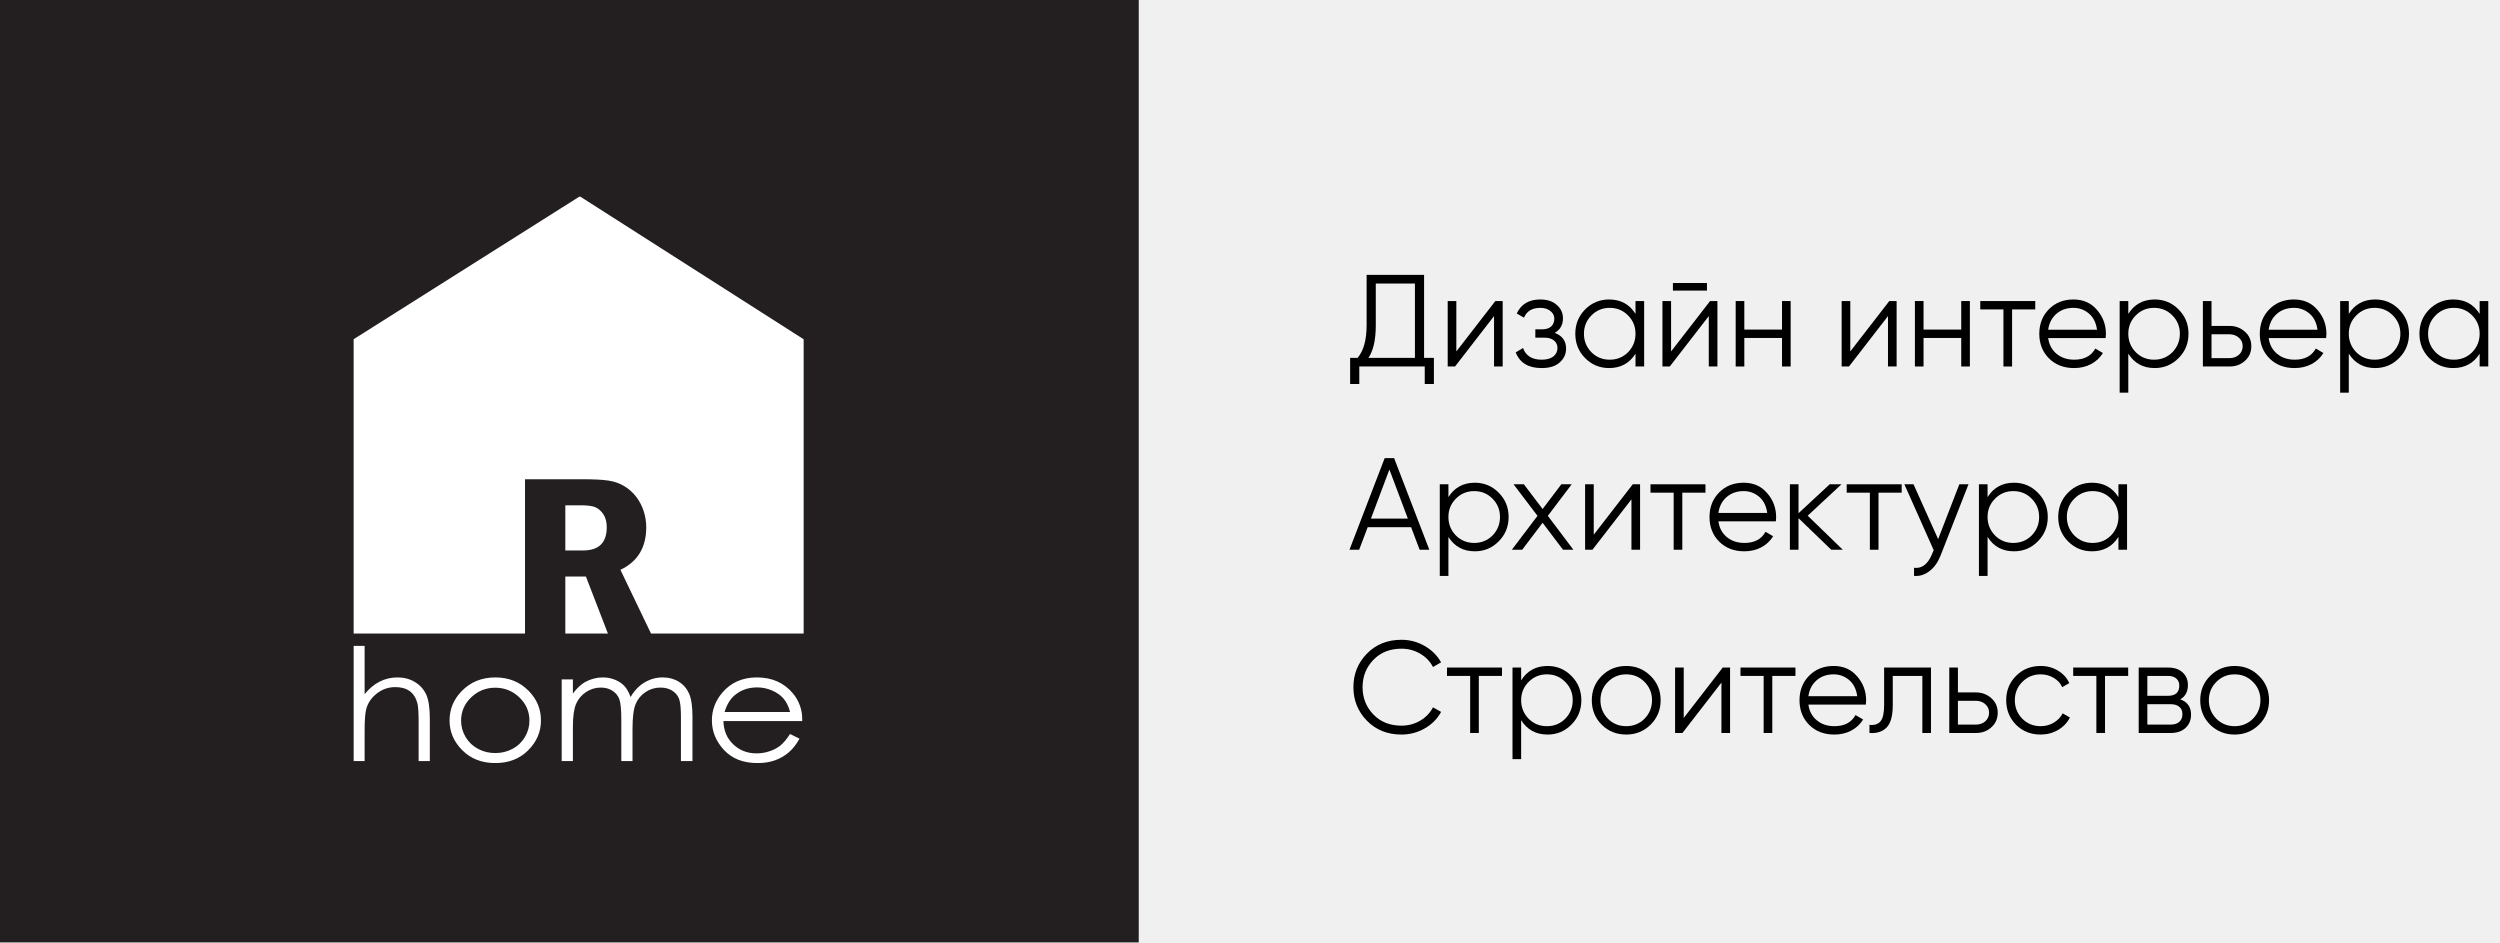
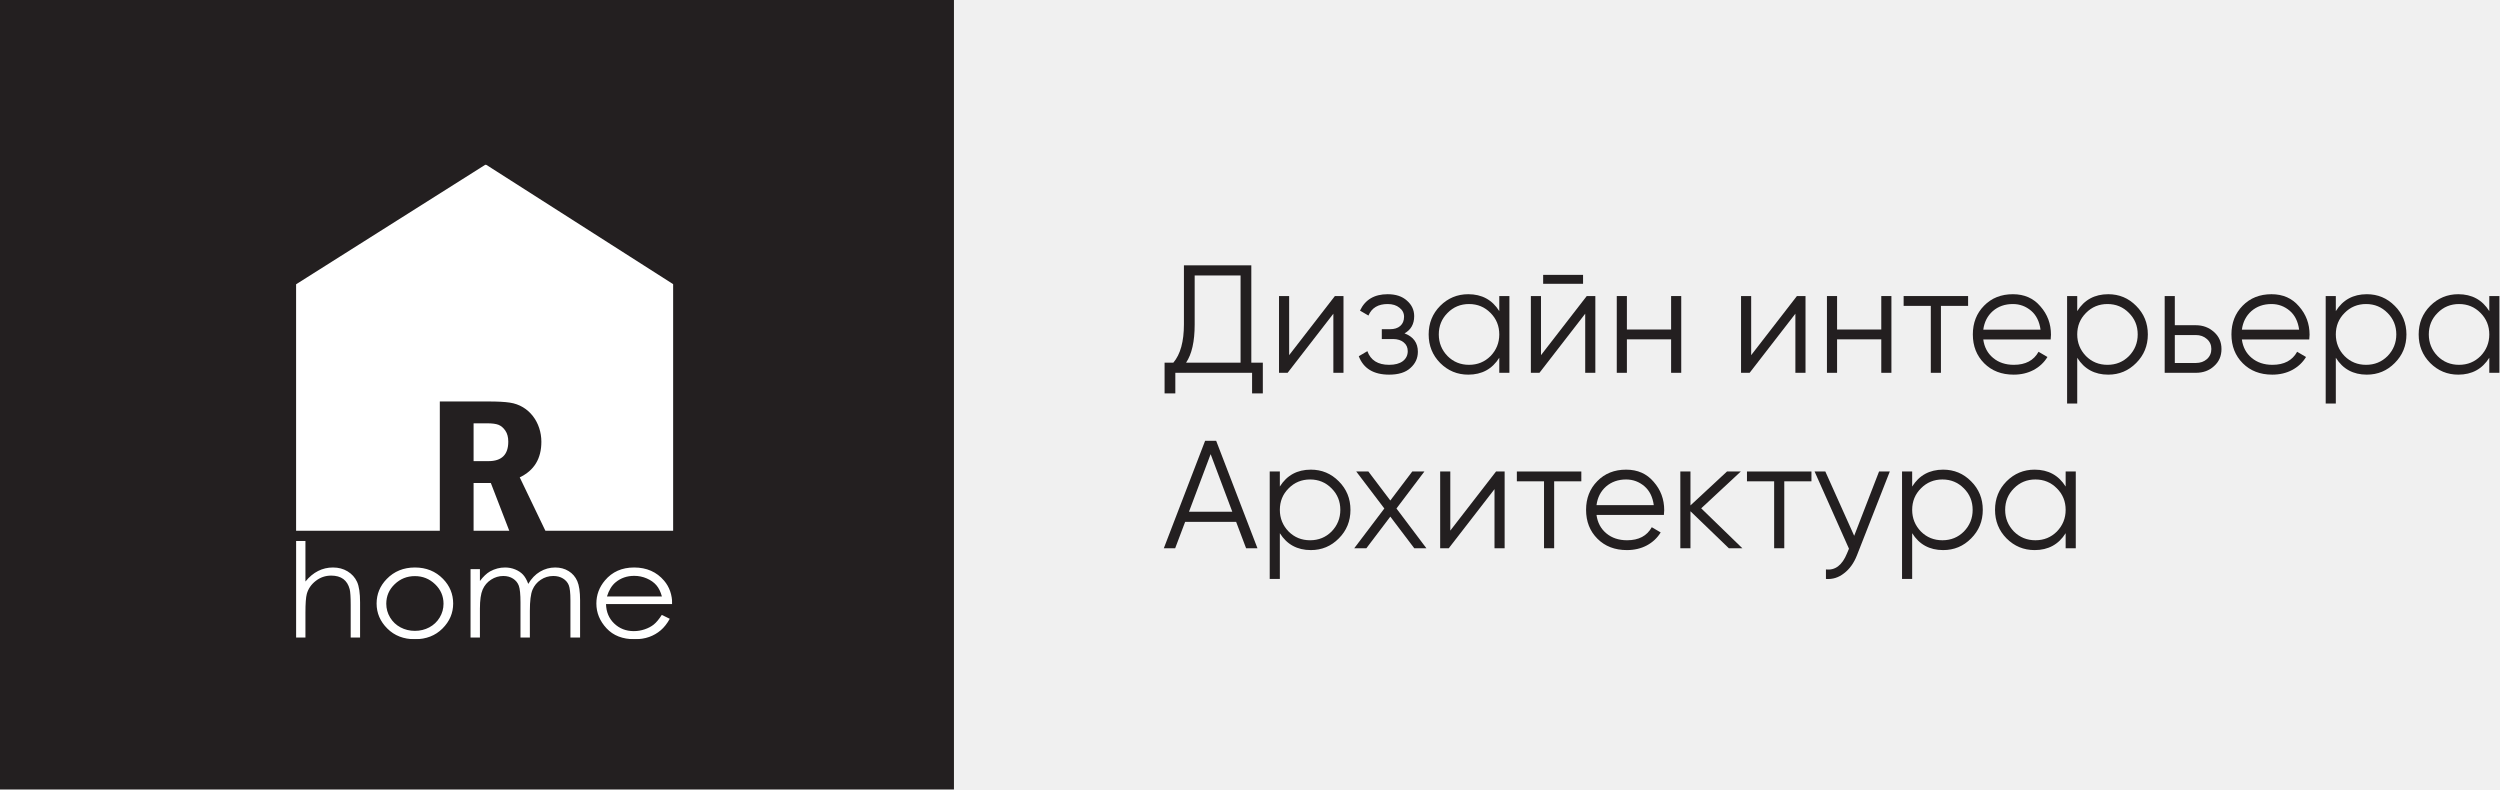
- <svg xmlns="http://www.w3.org/2000/svg" width="191" height="72" viewBox="0 0 191 72" fill="none">
+ <svg xmlns="http://www.w3.org/2000/svg" width="228" height="72" viewBox="0 0 228 72" fill="none">
  <rect width="87" height="72" fill="#231F20" />
-   <mask id="mask0_155_2" style="mask-type:luminance" maskUnits="userSpaceOnUse" x="27" y="49" width="35" height="10">
+   <mask id="mask0_1615_2" style="mask-type:luminance" maskUnits="userSpaceOnUse" x="27" y="49" width="35" height="10">
    <path fill-rule="evenodd" clip-rule="evenodd" d="M27.001 49.329H61.31V58.298H27.001V49.329Z" fill="white" />
  </mask>
-   <g mask="url(#mask0_155_2)">
-     <path fill-rule="evenodd" clip-rule="evenodd" d="M27.001 49.329H27.857V53.034C28.205 52.606 28.59 52.285 29.008 52.074C29.427 51.861 29.88 51.755 30.369 51.755C30.87 51.755 31.315 51.872 31.703 52.109C32.091 52.346 32.378 52.665 32.562 53.063C32.747 53.462 32.839 54.087 32.839 54.938V58.145H31.983V55.173C31.983 54.457 31.953 53.977 31.891 53.736C31.785 53.325 31.589 53.016 31.309 52.806C31.027 52.599 30.658 52.495 30.201 52.495C29.679 52.495 29.211 52.655 28.798 52.977C28.385 53.296 28.112 53.693 27.98 54.167C27.899 54.472 27.857 55.036 27.857 55.86V58.145H27.001V49.329ZM37.842 51.755C38.872 51.755 39.728 52.101 40.405 52.796C41.021 53.429 41.329 54.178 41.329 55.044C41.329 55.913 41.004 56.673 40.352 57.323C39.702 57.973 38.863 58.298 37.842 58.298C36.815 58.298 35.974 57.973 35.324 57.323C34.671 56.673 34.346 55.913 34.346 55.044C34.346 54.182 34.655 53.435 35.271 52.802C35.949 52.103 36.806 51.755 37.842 51.755ZM37.838 52.541C37.123 52.541 36.511 52.786 35.997 53.278C35.484 53.769 35.228 54.364 35.228 55.061C35.228 55.51 35.345 55.929 35.578 56.318C35.813 56.706 36.129 57.005 36.528 57.217C36.924 57.428 37.362 57.534 37.838 57.534C38.315 57.534 38.752 57.428 39.149 57.217C39.548 57.005 39.864 56.706 40.099 56.318C40.332 55.929 40.449 55.51 40.449 55.061C40.449 54.364 40.191 53.769 39.676 53.278C39.161 52.786 38.549 52.541 37.838 52.541ZM42.913 51.907H43.769V52.986C44.068 52.588 44.375 52.297 44.691 52.113C45.125 51.874 45.583 51.755 46.061 51.755C46.386 51.755 46.692 51.813 46.984 51.932C47.275 52.05 47.512 52.209 47.697 52.405C47.881 52.602 48.041 52.884 48.177 53.252C48.462 52.763 48.82 52.391 49.248 52.136C49.679 51.882 50.14 51.755 50.635 51.755C51.096 51.755 51.505 51.864 51.857 52.082C52.212 52.299 52.474 52.602 52.646 52.992C52.818 53.382 52.904 53.965 52.904 54.744V58.145H52.023V54.742C52.023 54.073 51.972 53.614 51.87 53.364C51.767 53.113 51.593 52.912 51.346 52.759C51.098 52.606 50.804 52.53 50.461 52.53C50.045 52.53 49.664 52.645 49.319 52.874C48.974 53.103 48.722 53.409 48.562 53.791C48.403 54.173 48.324 54.811 48.324 55.703V58.145H47.468V54.953C47.468 54.202 47.417 53.691 47.317 53.42C47.217 53.15 47.043 52.935 46.792 52.773C46.541 52.61 46.245 52.53 45.901 52.53C45.503 52.53 45.132 52.641 44.786 52.864C44.44 53.088 44.184 53.389 44.018 53.767C43.853 54.145 43.769 54.724 43.769 55.504V58.145H42.913V51.907ZM60.357 56.078L61.083 56.434C60.844 56.867 60.569 57.217 60.257 57.483C59.944 57.748 59.594 57.952 59.204 58.09C58.812 58.229 58.371 58.298 57.879 58.298C56.784 58.298 55.93 57.965 55.313 57.299C54.698 56.633 54.389 55.882 54.389 55.044C54.389 54.255 54.651 53.55 55.173 52.933C55.834 52.148 56.721 51.755 57.83 51.755C58.973 51.755 59.887 52.158 60.569 52.962C61.053 53.53 61.301 54.239 61.309 55.091H55.27C55.286 55.813 55.536 56.405 56.016 56.864C56.498 57.326 57.094 57.558 57.801 57.558C58.143 57.558 58.476 57.503 58.799 57.393C59.122 57.284 59.397 57.139 59.623 56.957C59.85 56.775 60.095 56.483 60.357 56.078ZM60.365 54.398C60.249 53.969 60.082 53.628 59.862 53.372C59.639 53.115 59.348 52.91 58.985 52.753C58.623 52.596 58.241 52.518 57.842 52.518C57.182 52.518 56.615 52.714 56.141 53.108C55.793 53.396 55.533 53.824 55.355 54.398H60.365Z" fill="white" />
+   <g mask="url(#mask0_1615_2)">
+     <path fill-rule="evenodd" clip-rule="evenodd" d="M27.001 49.329H27.856V53.034C28.204 52.606 28.59 52.285 29.008 52.074C29.427 51.861 29.88 51.755 30.369 51.755C30.87 51.755 31.314 51.872 31.702 52.109C32.091 52.346 32.378 52.665 32.562 53.063C32.747 53.462 32.839 54.087 32.839 54.938V58.145H31.983V55.173C31.983 54.457 31.952 53.977 31.891 53.736C31.784 53.325 31.589 53.016 31.308 52.806C31.027 52.599 30.658 52.495 30.201 52.495C29.679 52.495 29.211 52.655 28.798 52.977C28.385 53.296 28.112 53.693 27.98 54.167C27.898 54.472 27.856 55.036 27.856 55.86V58.145H27.001V49.329ZM37.842 51.755C38.872 51.755 39.727 52.101 40.405 52.796C41.021 53.429 41.329 54.178 41.329 55.044C41.329 55.913 41.004 56.673 40.352 57.323C39.702 57.973 38.863 58.298 37.842 58.298C36.815 58.298 35.974 57.973 35.324 57.323C34.671 56.673 34.346 55.913 34.346 55.044C34.346 54.182 34.655 53.435 35.271 52.802C35.948 52.103 36.806 51.755 37.842 51.755ZM37.838 52.541C37.123 52.541 36.511 52.786 35.997 53.278C35.483 53.769 35.228 54.364 35.228 55.061C35.228 55.51 35.345 55.929 35.578 56.318C35.813 56.706 36.129 57.005 36.528 57.217C36.924 57.428 37.362 57.534 37.838 57.534C38.315 57.534 38.752 57.428 39.149 57.217C39.548 57.005 39.864 56.706 40.099 56.318C40.332 55.929 40.449 55.51 40.449 55.061C40.449 54.364 40.191 53.769 39.676 53.278C39.161 52.786 38.549 52.541 37.838 52.541ZM42.913 51.907H43.769V52.986C44.068 52.588 44.375 52.297 44.691 52.113C45.125 51.874 45.583 51.755 46.061 51.755C46.386 51.755 46.692 51.813 46.983 51.932C47.275 52.05 47.512 52.209 47.697 52.405C47.881 52.602 48.041 52.884 48.177 53.252C48.462 52.763 48.82 52.391 49.248 52.136C49.678 51.882 50.14 51.755 50.635 51.755C51.096 51.755 51.505 51.864 51.857 52.082C52.211 52.299 52.474 52.602 52.646 52.992C52.818 53.382 52.904 53.965 52.904 54.744V58.145H52.023V54.742C52.023 54.073 51.972 53.614 51.87 53.364C51.767 53.113 51.593 52.912 51.345 52.759C51.098 52.606 50.804 52.53 50.46 52.53C50.045 52.53 49.664 52.645 49.319 52.874C48.974 53.103 48.722 53.409 48.562 53.791C48.403 54.173 48.324 54.811 48.324 55.703V58.145H47.468V54.953C47.468 54.202 47.417 53.691 47.317 53.42C47.217 53.15 47.042 52.935 46.792 52.773C46.541 52.61 46.245 52.53 45.901 52.53C45.503 52.53 45.131 52.641 44.786 52.864C44.44 53.088 44.184 53.389 44.018 53.767C43.853 54.145 43.769 54.724 43.769 55.504V58.145H42.913V51.907ZM60.357 56.078L61.082 56.434C60.844 56.867 60.569 57.217 60.257 57.483C59.944 57.748 59.594 57.952 59.203 58.09C58.812 58.229 58.371 58.298 57.879 58.298C56.784 58.298 55.93 57.965 55.313 57.299C54.697 56.633 54.389 55.882 54.389 55.044C54.389 54.255 54.651 53.55 55.173 52.933C55.834 52.148 56.721 51.755 57.83 51.755C58.973 51.755 59.887 52.158 60.569 52.962C61.053 53.53 61.301 54.239 61.309 55.091H55.269C55.286 55.813 55.536 56.405 56.016 56.864C56.498 57.326 57.094 57.558 57.801 57.558C58.143 57.558 58.476 57.503 58.799 57.393C59.122 57.284 59.397 57.139 59.623 56.957C59.85 56.775 60.095 56.483 60.357 56.078ZM60.365 54.398C60.249 53.969 60.082 53.628 59.861 53.372C59.639 53.115 59.348 52.91 58.985 52.753C58.622 52.596 58.241 52.518 57.842 52.518C57.182 52.518 56.615 52.714 56.141 53.108C55.793 53.396 55.533 53.824 55.355 54.398H60.365Z" fill="white" />
  </g>
-   <mask id="mask1_155_2" style="mask-type:luminance" maskUnits="userSpaceOnUse" x="27" y="15" width="35" height="34">
+   <mask id="mask1_1615_2" style="mask-type:luminance" maskUnits="userSpaceOnUse" x="27" y="15" width="35" height="34">
    <path fill-rule="evenodd" clip-rule="evenodd" d="M27 15H61.411V48.418H27V15Z" fill="white" />
  </mask>
-   <g mask="url(#mask1_155_2)">
+   <g mask="url(#mask1_1615_2)">
    <path fill-rule="evenodd" clip-rule="evenodd" d="M27 25.928L44.299 15L61.411 25.928V48.418H49.745L47.4 43.534C48.715 42.91 49.373 41.828 49.373 40.29C49.373 38.554 48.278 36.982 46.497 36.719C46.039 36.648 45.382 36.614 44.527 36.614H40.111V48.418H27V25.928ZM46.451 48.418H43.191V44.047H44.763L46.451 48.418ZM43.191 38.606V42.055H44.548C45.754 42.055 46.355 41.465 46.355 40.282C46.355 39.872 46.267 39.537 46.088 39.276C45.909 39.014 45.701 38.84 45.466 38.744C45.231 38.652 44.882 38.606 44.426 38.606H43.191Z" fill="white" />
  </g>
-   <path d="M108.8 21V27.34H109.55V29.34H108.85V28H103.85V29.34H103.15V27.34H103.72C104.18 26.8 104.41 25.967 104.41 24.84V21H108.8ZM104.55 27.34H108.1V21.66H105.11V24.86C105.11 25.96 104.923 26.787 104.55 27.34Z" fill="black" />
-   <path d="M111.264 26.85L114.244 23H114.804V28H114.144V24.15L111.164 28H110.604V23H111.264V26.85Z" fill="black" />
-   <path d="M118.78 25.43C119.36 25.65 119.65 26.05 119.65 26.63C119.65 27.05 119.487 27.403 119.16 27.69C118.847 27.977 118.387 28.12 117.78 28.12C116.767 28.12 116.107 27.72 115.8 26.92L116.36 26.59C116.573 27.183 117.047 27.48 117.78 27.48C118.16 27.48 118.457 27.4 118.67 27.24C118.883 27.073 118.99 26.857 118.99 26.59C118.99 26.35 118.903 26.16 118.73 26.02C118.557 25.873 118.323 25.8 118.03 25.8H117.3V25.16H117.83C118.117 25.16 118.34 25.09 118.5 24.95C118.667 24.803 118.75 24.603 118.75 24.35C118.75 24.11 118.65 23.913 118.45 23.76C118.257 23.6 118 23.52 117.68 23.52C117.06 23.52 116.643 23.77 116.43 24.27L115.88 23.95C116.213 23.237 116.813 22.88 117.68 22.88C118.213 22.88 118.633 23.02 118.94 23.3C119.253 23.573 119.41 23.91 119.41 24.31C119.41 24.823 119.2 25.197 118.78 25.43Z" fill="black" />
-   <path d="M124.953 23.98V23H125.613V28H124.953V27.02C124.493 27.753 123.82 28.12 122.933 28.12C122.22 28.12 121.61 27.867 121.103 27.36C120.603 26.853 120.353 26.233 120.353 25.5C120.353 24.767 120.603 24.147 121.103 23.64C121.61 23.133 122.22 22.88 122.933 22.88C123.82 22.88 124.493 23.247 124.953 23.98ZM121.583 26.91C121.963 27.29 122.43 27.48 122.983 27.48C123.536 27.48 124.003 27.29 124.383 26.91C124.763 26.517 124.953 26.047 124.953 25.5C124.953 24.947 124.763 24.48 124.383 24.1C124.003 23.713 123.536 23.52 122.983 23.52C122.43 23.52 121.963 23.713 121.583 24.1C121.203 24.48 121.013 24.947 121.013 25.5C121.013 26.047 121.203 26.517 121.583 26.91Z" fill="black" />
-   <path d="M130.411 22.2H127.811V21.62H130.411V22.2ZM127.671 26.85L130.651 23H131.211V28H130.551V24.15L127.571 28H127.011V23H127.671V26.85Z" fill="black" />
-   <path d="M136.146 25.18V23H136.806V28H136.146V25.82H133.266V28H132.606V23H133.266V25.18H136.146Z" fill="black" />
-   <path d="M141.362 26.85L144.342 23H144.902V28H144.242V24.15L141.262 28H140.702V23H141.362V26.85Z" fill="black" />
-   <path d="M149.838 25.18V23H150.498V28H149.838V25.82H146.958V28H146.298V23H146.958V25.18H149.838Z" fill="black" />
-   <path d="M151.293 23H155.493V23.64H153.723V28H153.063V23.64H151.293V23Z" fill="black" />
-   <path d="M158.412 22.88C159.159 22.88 159.756 23.143 160.202 23.67C160.662 24.19 160.892 24.807 160.892 25.52C160.892 25.553 160.886 25.657 160.872 25.83H156.482C156.549 26.33 156.762 26.73 157.122 27.03C157.482 27.33 157.932 27.48 158.472 27.48C159.232 27.48 159.769 27.197 160.082 26.63L160.662 26.97C160.442 27.33 160.139 27.613 159.752 27.82C159.372 28.02 158.942 28.12 158.462 28.12C157.676 28.12 157.036 27.873 156.542 27.38C156.049 26.887 155.802 26.26 155.802 25.5C155.802 24.747 156.046 24.123 156.532 23.63C157.019 23.13 157.646 22.88 158.412 22.88ZM158.412 23.52C157.892 23.52 157.456 23.673 157.102 23.98C156.756 24.287 156.549 24.69 156.482 25.19H160.212C160.139 24.657 159.936 24.247 159.602 23.96C159.256 23.667 158.859 23.52 158.412 23.52Z" fill="black" />
-   <path d="M164.622 22.88C165.336 22.88 165.942 23.133 166.442 23.64C166.949 24.147 167.202 24.767 167.202 25.5C167.202 26.233 166.949 26.853 166.442 27.36C165.942 27.867 165.336 28.12 164.622 28.12C163.736 28.12 163.062 27.753 162.602 27.02V30H161.942V23H162.602V23.98C163.062 23.247 163.736 22.88 164.622 22.88ZM163.172 26.91C163.552 27.29 164.019 27.48 164.572 27.48C165.126 27.48 165.592 27.29 165.972 26.91C166.352 26.517 166.542 26.047 166.542 25.5C166.542 24.947 166.352 24.48 165.972 24.1C165.592 23.713 165.126 23.52 164.572 23.52C164.019 23.52 163.552 23.713 163.172 24.1C162.792 24.48 162.602 24.947 162.602 25.5C162.602 26.047 162.792 26.517 163.172 26.91Z" fill="black" />
-   <path d="M168.96 24.9H170.33C170.79 24.9 171.183 25.047 171.51 25.34C171.836 25.627 172 25.997 172 26.45C172 26.91 171.836 27.283 171.51 27.57C171.196 27.857 170.803 28 170.33 28H168.3V23H168.96V24.9ZM168.96 27.36H170.33C170.616 27.36 170.856 27.277 171.05 27.11C171.243 26.937 171.34 26.717 171.34 26.45C171.34 26.183 171.243 25.967 171.05 25.8C170.856 25.627 170.616 25.54 170.33 25.54H168.96V27.36Z" fill="black" />
-   <path d="M175.258 22.88C176.005 22.88 176.601 23.143 177.048 23.67C177.508 24.19 177.738 24.807 177.738 25.52C177.738 25.553 177.731 25.657 177.718 25.83H173.328C173.395 26.33 173.608 26.73 173.968 27.03C174.328 27.33 174.778 27.48 175.318 27.48C176.078 27.48 176.615 27.197 176.928 26.63L177.508 26.97C177.288 27.33 176.985 27.613 176.598 27.82C176.218 28.02 175.788 28.12 175.308 28.12C174.521 28.12 173.881 27.873 173.388 27.38C172.895 26.887 172.648 26.26 172.648 25.5C172.648 24.747 172.891 24.123 173.378 23.63C173.865 23.13 174.491 22.88 175.258 22.88ZM175.258 23.52C174.738 23.52 174.301 23.673 173.948 23.98C173.601 24.287 173.395 24.69 173.328 25.19H177.058C176.985 24.657 176.781 24.247 176.448 23.96C176.101 23.667 175.705 23.52 175.258 23.52Z" fill="black" />
-   <path d="M181.468 22.88C182.181 22.88 182.788 23.133 183.288 23.64C183.795 24.147 184.048 24.767 184.048 25.5C184.048 26.233 183.795 26.853 183.288 27.36C182.788 27.867 182.181 28.12 181.468 28.12C180.581 28.12 179.908 27.753 179.448 27.02V30H178.788V23H179.448V23.98C179.908 23.247 180.581 22.88 181.468 22.88ZM180.018 26.91C180.398 27.29 180.865 27.48 181.418 27.48C181.971 27.48 182.438 27.29 182.818 26.91C183.198 26.517 183.388 26.047 183.388 25.5C183.388 24.947 183.198 24.48 182.818 24.1C182.438 23.713 181.971 23.52 181.418 23.52C180.865 23.52 180.398 23.713 180.018 24.1C179.638 24.48 179.448 24.947 179.448 25.5C179.448 26.047 179.638 26.517 180.018 26.91Z" fill="black" />
-   <path d="M189.445 23.98V23H190.105V28H189.445V27.02C188.985 27.753 188.312 28.12 187.425 28.12C186.712 28.12 186.102 27.867 185.595 27.36C185.095 26.853 184.845 26.233 184.845 25.5C184.845 24.767 185.095 24.147 185.595 23.64C186.102 23.133 186.712 22.88 187.425 22.88C188.312 22.88 188.985 23.247 189.445 23.98ZM186.075 26.91C186.455 27.29 186.922 27.48 187.475 27.48C188.029 27.48 188.495 27.29 188.875 26.91C189.255 26.517 189.445 26.047 189.445 25.5C189.445 24.947 189.255 24.48 188.875 24.1C188.495 23.713 188.029 23.52 187.475 23.52C186.922 23.52 186.455 23.713 186.075 24.1C185.695 24.48 185.505 24.947 185.505 25.5C185.505 26.047 185.695 26.517 186.075 26.91Z" fill="black" />
-   <path d="M109.2 42H108.46L107.81 40.28H104.49L103.84 42H103.1L105.79 35H106.51L109.2 42ZM106.15 35.87L104.74 39.62H107.56L106.15 35.87Z" fill="black" />
-   <path d="M112.679 36.88C113.392 36.88 113.999 37.133 114.499 37.64C115.006 38.147 115.259 38.767 115.259 39.5C115.259 40.233 115.006 40.853 114.499 41.36C113.999 41.867 113.392 42.12 112.679 42.12C111.792 42.12 111.119 41.753 110.659 41.02V44H109.999V37H110.659V37.98C111.119 37.247 111.792 36.88 112.679 36.88ZM111.229 40.91C111.609 41.29 112.076 41.48 112.629 41.48C113.182 41.48 113.649 41.29 114.029 40.91C114.409 40.517 114.599 40.047 114.599 39.5C114.599 38.947 114.409 38.48 114.029 38.1C113.649 37.713 113.182 37.52 112.629 37.52C112.076 37.52 111.609 37.713 111.229 38.1C110.849 38.48 110.659 38.947 110.659 39.5C110.659 40.047 110.849 40.517 111.229 40.91Z" fill="black" />
-   <path d="M118.255 39.41L120.205 42H119.415L117.855 39.94L116.295 42H115.505L117.465 39.41L115.635 37H116.425L117.855 38.89L119.285 37H120.075L118.255 39.41Z" fill="black" />
-   <path d="M121.762 40.85L124.742 37H125.302V42H124.642V38.15L121.662 42H121.102V37H121.762V40.85Z" fill="black" />
-   <path d="M126.098 37H130.298V37.64H128.528V42H127.868V37.64H126.098V37Z" fill="black" />
-   <path d="M133.217 36.88C133.964 36.88 134.56 37.143 135.007 37.67C135.467 38.19 135.697 38.807 135.697 39.52C135.697 39.553 135.69 39.657 135.677 39.83H131.287C131.354 40.33 131.567 40.73 131.927 41.03C132.287 41.33 132.737 41.48 133.277 41.48C134.037 41.48 134.574 41.197 134.887 40.63L135.467 40.97C135.247 41.33 134.944 41.613 134.557 41.82C134.177 42.02 133.747 42.12 133.267 42.12C132.48 42.12 131.84 41.873 131.347 41.38C130.854 40.887 130.607 40.26 130.607 39.5C130.607 38.747 130.85 38.123 131.337 37.63C131.824 37.13 132.45 36.88 133.217 36.88ZM133.217 37.52C132.697 37.52 132.26 37.673 131.907 37.98C131.56 38.287 131.354 38.69 131.287 39.19H135.017C134.944 38.657 134.74 38.247 134.407 37.96C134.06 37.667 133.664 37.52 133.217 37.52Z" fill="black" />
-   <path d="M138.107 39.4L140.787 42H139.907L137.407 39.59V42H136.747V37H137.407V39.21L139.787 37H140.687L138.107 39.4Z" fill="black" />
-   <path d="M141.088 37H145.288V37.64H143.518V42H142.858V37.64H141.088V37Z" fill="black" />
-   <path d="M148.073 41.19L149.693 37H150.393L148.253 42.46C148.053 42.967 147.773 43.357 147.413 43.63C147.059 43.91 146.666 44.033 146.233 44V43.38C146.833 43.453 147.289 43.107 147.603 42.34L147.733 42.03L145.493 37H146.193L148.073 41.19Z" fill="black" />
-   <path d="M153.87 36.88C154.584 36.88 155.19 37.133 155.69 37.64C156.197 38.147 156.45 38.767 156.45 39.5C156.45 40.233 156.197 40.853 155.69 41.36C155.19 41.867 154.584 42.12 153.87 42.12C152.984 42.12 152.31 41.753 151.85 41.02V44H151.19V37H151.85V37.98C152.31 37.247 152.984 36.88 153.87 36.88ZM152.42 40.91C152.8 41.29 153.267 41.48 153.82 41.48C154.374 41.48 154.84 41.29 155.22 40.91C155.6 40.517 155.79 40.047 155.79 39.5C155.79 38.947 155.6 38.48 155.22 38.1C154.84 37.713 154.374 37.52 153.82 37.52C153.267 37.52 152.8 37.713 152.42 38.1C152.04 38.48 151.85 38.947 151.85 39.5C151.85 40.047 152.04 40.517 152.42 40.91Z" fill="black" />
-   <path d="M161.848 37.98V37H162.508V42H161.848V41.02C161.388 41.753 160.714 42.12 159.828 42.12C159.114 42.12 158.504 41.867 157.998 41.36C157.498 40.853 157.248 40.233 157.248 39.5C157.248 38.767 157.498 38.147 157.998 37.64C158.504 37.133 159.114 36.88 159.828 36.88C160.714 36.88 161.388 37.247 161.848 37.98ZM158.478 40.91C158.858 41.29 159.324 41.48 159.878 41.48C160.431 41.48 160.898 41.29 161.278 40.91C161.658 40.517 161.848 40.047 161.848 39.5C161.848 38.947 161.658 38.48 161.278 38.1C160.898 37.713 160.431 37.52 159.878 37.52C159.324 37.52 158.858 37.713 158.478 38.1C158.098 38.48 157.908 38.947 157.908 39.5C157.908 40.047 158.098 40.517 158.478 40.91Z" fill="black" />
-   <path d="M107.07 56.12C106.003 56.12 105.127 55.77 104.44 55.07C103.747 54.363 103.4 53.507 103.4 52.5C103.4 51.493 103.747 50.637 104.44 49.93C105.127 49.23 106.003 48.88 107.07 48.88C107.71 48.88 108.3 49.037 108.84 49.35C109.38 49.657 109.8 50.073 110.1 50.6L109.48 50.96C109.26 50.533 108.933 50.193 108.5 49.94C108.067 49.687 107.59 49.56 107.07 49.56C106.19 49.56 105.477 49.843 104.93 50.41C104.377 50.983 104.1 51.68 104.1 52.5C104.1 53.32 104.377 54.017 104.93 54.59C105.477 55.157 106.19 55.44 107.07 55.44C107.59 55.44 108.067 55.313 108.5 55.06C108.933 54.807 109.26 54.467 109.48 54.04L110.1 54.39C109.813 54.917 109.397 55.337 108.85 55.65C108.303 55.963 107.71 56.12 107.07 56.12Z" fill="black" />
-   <path d="M110.551 51H114.751V51.64H112.981V56H112.321V51.64H110.551V51Z" fill="black" />
-   <path d="M118.235 50.88C118.949 50.88 119.555 51.133 120.055 51.64C120.562 52.147 120.815 52.767 120.815 53.5C120.815 54.233 120.562 54.853 120.055 55.36C119.555 55.867 118.949 56.12 118.235 56.12C117.349 56.12 116.675 55.753 116.215 55.02V58H115.555V51H116.215V51.98C116.675 51.247 117.349 50.88 118.235 50.88ZM116.785 54.91C117.165 55.29 117.632 55.48 118.185 55.48C118.739 55.48 119.205 55.29 119.585 54.91C119.965 54.517 120.155 54.047 120.155 53.5C120.155 52.947 119.965 52.48 119.585 52.1C119.205 51.713 118.739 51.52 118.185 51.52C117.632 51.52 117.165 51.713 116.785 52.1C116.405 52.48 116.215 52.947 116.215 53.5C116.215 54.047 116.405 54.517 116.785 54.91Z" fill="black" />
-   <path d="M126.103 55.37C125.59 55.87 124.97 56.12 124.243 56.12C123.503 56.12 122.88 55.87 122.373 55.37C121.866 54.863 121.613 54.24 121.613 53.5C121.613 52.76 121.866 52.14 122.373 51.64C122.88 51.133 123.503 50.88 124.243 50.88C124.976 50.88 125.596 51.133 126.103 51.64C126.616 52.14 126.873 52.76 126.873 53.5C126.873 54.233 126.616 54.857 126.103 55.37ZM122.843 54.91C123.223 55.29 123.69 55.48 124.243 55.48C124.796 55.48 125.263 55.29 125.643 54.91C126.023 54.517 126.213 54.047 126.213 53.5C126.213 52.947 126.023 52.48 125.643 52.1C125.263 51.713 124.796 51.52 124.243 51.52C123.69 51.52 123.223 51.713 122.843 52.1C122.463 52.48 122.273 52.947 122.273 53.5C122.273 54.047 122.463 54.517 122.843 54.91Z" fill="black" />
-   <path d="M128.637 54.85L131.617 51H132.177V56H131.517V52.15L128.537 56H127.977V51H128.637V54.85Z" fill="black" />
-   <path d="M132.973 51H137.173V51.64H135.403V56H134.743V51.64H132.973V51Z" fill="black" />
-   <path d="M140.092 50.88C140.839 50.88 141.435 51.143 141.882 51.67C142.342 52.19 142.572 52.807 142.572 53.52C142.572 53.553 142.565 53.657 142.552 53.83H138.162C138.229 54.33 138.442 54.73 138.802 55.03C139.162 55.33 139.612 55.48 140.152 55.48C140.912 55.48 141.449 55.197 141.762 54.63L142.342 54.97C142.122 55.33 141.819 55.613 141.432 55.82C141.052 56.02 140.622 56.12 140.142 56.12C139.355 56.12 138.715 55.873 138.222 55.38C137.729 54.887 137.482 54.26 137.482 53.5C137.482 52.747 137.725 52.123 138.212 51.63C138.699 51.13 139.325 50.88 140.092 50.88ZM140.092 51.52C139.572 51.52 139.135 51.673 138.782 51.98C138.435 52.287 138.229 52.69 138.162 53.19H141.892C141.819 52.657 141.615 52.247 141.282 51.96C140.935 51.667 140.539 51.52 140.092 51.52Z" fill="black" />
-   <path d="M143.947 51H147.527V56H146.867V51.64H144.607V53.87C144.607 54.703 144.447 55.277 144.127 55.59C143.813 55.903 143.38 56.04 142.827 56V55.38C143.213 55.42 143.497 55.327 143.677 55.1C143.857 54.873 143.947 54.463 143.947 53.87V51Z" fill="black" />
-   <path d="M149.585 52.9H150.955C151.415 52.9 151.808 53.047 152.135 53.34C152.461 53.627 152.625 53.997 152.625 54.45C152.625 54.91 152.461 55.283 152.135 55.57C151.821 55.857 151.428 56 150.955 56H148.925V51H149.585V52.9ZM149.585 55.36H150.955C151.241 55.36 151.481 55.277 151.675 55.11C151.868 54.937 151.965 54.717 151.965 54.45C151.965 54.183 151.868 53.967 151.675 53.8C151.481 53.627 151.241 53.54 150.955 53.54H149.585V55.36Z" fill="black" />
-   <path d="M155.903 56.12C155.15 56.12 154.523 55.87 154.023 55.37C153.523 54.857 153.273 54.233 153.273 53.5C153.273 52.76 153.523 52.14 154.023 51.64C154.523 51.133 155.15 50.88 155.903 50.88C156.396 50.88 156.84 51 157.233 51.24C157.626 51.473 157.913 51.79 158.093 52.19L157.553 52.5C157.42 52.2 157.203 51.963 156.903 51.79C156.61 51.61 156.276 51.52 155.903 51.52C155.35 51.52 154.883 51.713 154.503 52.1C154.123 52.48 153.933 52.947 153.933 53.5C153.933 54.047 154.123 54.517 154.503 54.91C154.883 55.29 155.35 55.48 155.903 55.48C156.27 55.48 156.6 55.393 156.893 55.22C157.193 55.047 157.426 54.807 157.593 54.5L158.143 54.82C157.936 55.22 157.633 55.537 157.233 55.77C156.833 56.003 156.39 56.12 155.903 56.12Z" fill="black" />
-   <path d="M158.393 51H162.593V51.64H160.823V56H160.163V51.64H158.393V51Z" fill="black" />
-   <path d="M166.577 53.43C167.124 53.63 167.397 54.02 167.397 54.6C167.397 55.013 167.257 55.35 166.977 55.61C166.704 55.87 166.321 56 165.827 56H163.397V51H165.627C166.107 51 166.481 51.123 166.747 51.37C167.021 51.617 167.157 51.94 167.157 52.34C167.157 52.84 166.964 53.203 166.577 53.43ZM165.627 51.64H164.057V53.16H165.627C166.207 53.16 166.497 52.9 166.497 52.38C166.497 52.147 166.421 51.967 166.267 51.84C166.121 51.707 165.907 51.64 165.627 51.64ZM164.057 55.36H165.827C166.121 55.36 166.344 55.29 166.497 55.15C166.657 55.01 166.737 54.813 166.737 54.56C166.737 54.32 166.657 54.133 166.497 54C166.344 53.867 166.121 53.8 165.827 53.8H164.057V55.36Z" fill="black" />
-   <path d="M172.587 55.37C172.074 55.87 171.454 56.12 170.727 56.12C169.987 56.12 169.364 55.87 168.857 55.37C168.351 54.863 168.097 54.24 168.097 53.5C168.097 52.76 168.351 52.14 168.857 51.64C169.364 51.133 169.987 50.88 170.727 50.88C171.461 50.88 172.081 51.133 172.587 51.64C173.101 52.14 173.357 52.76 173.357 53.5C173.357 54.233 173.101 54.857 172.587 55.37ZM169.327 54.91C169.707 55.29 170.174 55.48 170.727 55.48C171.281 55.48 171.747 55.29 172.127 54.91C172.507 54.517 172.697 54.047 172.697 53.5C172.697 52.947 172.507 52.48 172.127 52.1C171.747 51.713 171.281 51.52 170.727 51.52C170.174 51.52 169.707 51.713 169.327 52.1C168.947 52.48 168.757 52.947 168.757 53.5C168.757 54.047 168.947 54.517 169.327 54.91Z" fill="black" />
+   <path d="M114.12 24.2V33.076H115.17V35.876H114.19V34H107.19V35.876H106.21V33.076H107.008C107.652 32.32 107.974 31.154 107.974 29.576V24.2H114.12ZM108.17 33.076H113.14V25.124H108.954V29.604C108.954 31.144 108.693 32.301 108.17 33.076Z" fill="#231F20" />
+   <path d="M117.57 32.39L121.742 27H122.526V34H121.602V28.61L117.43 34H116.646V27H117.57V32.39Z" fill="#231F20" />
+   <path d="M128.092 30.402C128.904 30.71 129.31 31.27 129.31 32.082C129.31 32.67 129.081 33.165 128.624 33.566C128.185 33.968 127.541 34.168 126.692 34.168C125.273 34.168 124.349 33.608 123.92 32.488L124.704 32.026C125.003 32.857 125.665 33.272 126.692 33.272C127.224 33.272 127.639 33.16 127.938 32.936C128.237 32.703 128.386 32.4 128.386 32.026C128.386 31.69 128.265 31.424 128.022 31.228C127.779 31.023 127.453 30.92 127.042 30.92H126.02V30.024H126.762C127.163 30.024 127.476 29.926 127.7 29.73C127.933 29.525 128.05 29.245 128.05 28.89C128.05 28.554 127.91 28.279 127.63 28.064C127.359 27.84 127 27.728 126.552 27.728C125.684 27.728 125.101 28.078 124.802 28.778L124.032 28.33C124.499 27.331 125.339 26.832 126.552 26.832C127.299 26.832 127.887 27.028 128.316 27.42C128.755 27.803 128.974 28.274 128.974 28.834C128.974 29.553 128.68 30.076 128.092 30.402Z" fill="#231F20" />
+   <path d="M136.734 28.372V27H137.658V34H136.734V32.628C136.09 33.655 135.148 34.168 133.906 34.168C132.908 34.168 132.054 33.813 131.344 33.104C130.644 32.395 130.294 31.527 130.294 30.5C130.294 29.474 130.644 28.605 131.344 27.896C132.054 27.187 132.908 26.832 133.906 26.832C135.148 26.832 136.09 27.346 136.734 28.372ZM132.016 32.474C132.548 33.006 133.202 33.272 133.976 33.272C134.751 33.272 135.404 33.006 135.936 32.474C136.468 31.924 136.734 31.265 136.734 30.5C136.734 29.726 136.468 29.072 135.936 28.54C135.404 27.999 134.751 27.728 133.976 27.728C133.202 27.728 132.548 27.999 132.016 28.54C131.484 29.072 131.218 29.726 131.218 30.5C131.218 31.265 131.484 31.924 132.016 32.474Z" fill="#231F20" />
+   <path d="M144.375 25.88H140.735V25.068H144.375V25.88ZM140.539 32.39L144.711 27H145.495V34H144.571V28.61L140.399 34H139.615V27H140.539V32.39Z" fill="#231F20" />
+   <path d="M152.405 30.052V27H153.329V34H152.405V30.948H148.373V34H147.449V27H148.373V30.052H152.405Z" fill="#231F20" />
+   <path d="M159.707 32.39L163.879 27H164.663V34H163.739V28.61L159.567 34H158.783V27H159.707V32.39Z" fill="#231F20" />
+   <path d="M171.573 30.052V27H172.497V34H171.573V30.948H167.541V34H166.617V27H167.541V30.052H171.573Z" fill="#231F20" />
+   <path d="M173.611 27H179.491V27.896H177.013V34H176.089V27.896H173.611V27Z" fill="#231F20" />
+   <path d="M183.577 26.832C184.623 26.832 185.458 27.201 186.083 27.938C186.727 28.666 187.049 29.529 187.049 30.528C187.049 30.575 187.04 30.72 187.021 30.962H180.875C180.969 31.662 181.267 32.222 181.771 32.642C182.275 33.062 182.905 33.272 183.661 33.272C184.725 33.272 185.477 32.876 185.915 32.082L186.727 32.558C186.419 33.062 185.995 33.459 185.453 33.748C184.921 34.028 184.319 34.168 183.647 34.168C182.546 34.168 181.65 33.823 180.959 33.132C180.269 32.441 179.923 31.564 179.923 30.5C179.923 29.445 180.264 28.573 180.945 27.882C181.627 27.182 182.504 26.832 183.577 26.832ZM183.577 27.728C182.849 27.728 182.238 27.943 181.743 28.372C181.258 28.802 180.969 29.366 180.875 30.066H186.097C185.995 29.32 185.71 28.745 185.243 28.344C184.758 27.933 184.203 27.728 183.577 27.728Z" fill="#231F20" />
+   <path d="M192.271 26.832C193.27 26.832 194.119 27.187 194.819 27.896C195.528 28.605 195.883 29.474 195.883 30.5C195.883 31.527 195.528 32.395 194.819 33.104C194.119 33.813 193.27 34.168 192.271 34.168C191.03 34.168 190.087 33.655 189.443 32.628V36.8H188.519V27H189.443V28.372C190.087 27.346 191.03 26.832 192.271 26.832ZM190.241 32.474C190.773 33.006 191.426 33.272 192.201 33.272C192.976 33.272 193.629 33.006 194.161 32.474C194.693 31.924 194.959 31.265 194.959 30.5C194.959 29.726 194.693 29.072 194.161 28.54C193.629 27.999 192.976 27.728 192.201 27.728C191.426 27.728 190.773 27.999 190.241 28.54C189.709 29.072 189.443 29.726 189.443 30.5C189.443 31.265 189.709 31.924 190.241 32.474Z" fill="#231F20" />
+   <path d="M198.343 29.66H200.261C200.905 29.66 201.456 29.866 201.913 30.276C202.371 30.677 202.599 31.195 202.599 31.83C202.599 32.474 202.371 32.997 201.913 33.398C201.475 33.8 200.924 34 200.261 34H197.419V27H198.343V29.66ZM198.343 33.104H200.261C200.663 33.104 200.999 32.987 201.269 32.754C201.54 32.511 201.675 32.203 201.675 31.83C201.675 31.457 201.54 31.154 201.269 30.92C200.999 30.677 200.663 30.556 200.261 30.556H198.343V33.104Z" fill="#231F20" />
+   <path d="M207.161 26.832C208.207 26.832 209.042 27.201 209.667 27.938C210.311 28.666 210.633 29.529 210.633 30.528C210.633 30.575 210.624 30.72 210.605 30.962H204.459C204.553 31.662 204.851 32.222 205.355 32.642C205.859 33.062 206.489 33.272 207.245 33.272C208.309 33.272 209.061 32.876 209.499 32.082L210.311 32.558C210.003 33.062 209.579 33.459 209.037 33.748C208.505 34.028 207.903 34.168 207.231 34.168C206.13 34.168 205.234 33.823 204.543 33.132C203.853 32.441 203.507 31.564 203.507 30.5C203.507 29.445 203.848 28.573 204.529 27.882C205.211 27.182 206.088 26.832 207.161 26.832ZM207.161 27.728C206.433 27.728 205.822 27.943 205.327 28.372C204.842 28.802 204.553 29.366 204.459 30.066H209.681C209.579 29.32 209.294 28.745 208.827 28.344C208.342 27.933 207.787 27.728 207.161 27.728Z" fill="#231F20" />
+   <path d="M215.855 26.832C216.854 26.832 217.703 27.187 218.403 27.896C219.112 28.605 219.467 29.474 219.467 30.5C219.467 31.527 219.112 32.395 218.403 33.104C217.703 33.813 216.854 34.168 215.855 34.168C214.614 34.168 213.671 33.655 213.027 32.628V36.8H212.103V27H213.027V28.372C213.671 27.346 214.614 26.832 215.855 26.832ZM213.825 32.474C214.357 33.006 215.01 33.272 215.785 33.272C216.56 33.272 217.213 33.006 217.745 32.474C218.277 31.924 218.543 31.265 218.543 30.5C218.543 29.726 218.277 29.072 217.745 28.54C217.213 27.999 216.56 27.728 215.785 27.728C215.01 27.728 214.357 27.999 213.825 28.54C213.293 29.072 213.027 29.726 213.027 30.5C213.027 31.265 213.293 31.924 213.825 32.474Z" fill="#231F20" />
+   <path d="M227.023 28.372V27H227.947V34H227.023V32.628C226.379 33.655 225.437 34.168 224.195 34.168C223.197 34.168 222.343 33.813 221.633 33.104C220.933 32.395 220.583 31.527 220.583 30.5C220.583 29.474 220.933 28.605 221.633 27.896C222.343 27.187 223.197 26.832 224.195 26.832C225.437 26.832 226.379 27.346 227.023 28.372ZM222.305 32.474C222.837 33.006 223.491 33.272 224.265 33.272C225.04 33.272 225.693 33.006 226.225 32.474C226.757 31.924 227.023 31.265 227.023 30.5C227.023 29.726 226.757 29.072 226.225 28.54C225.693 27.999 225.04 27.728 224.265 27.728C223.491 27.728 222.837 27.999 222.305 28.54C221.773 29.072 221.507 29.726 221.507 30.5C221.507 31.265 221.773 31.924 222.305 32.474Z" fill="#231F20" />
+   <path d="M114.68 50H113.644L112.734 47.592H108.086L107.176 50H106.14L109.906 40.2H110.914L114.68 50ZM110.41 41.418L108.436 46.668H112.384L110.41 41.418Z" fill="#231F20" />
+   <path d="M119.55 42.832C120.549 42.832 121.398 43.187 122.098 43.896C122.808 44.605 123.162 45.474 123.162 46.5C123.162 47.527 122.808 48.395 122.098 49.104C121.398 49.813 120.549 50.168 119.55 50.168C118.309 50.168 117.366 49.655 116.722 48.628V52.8H115.798V43H116.722V44.372C117.366 43.346 118.309 42.832 119.55 42.832ZM117.52 48.474C118.052 49.006 118.706 49.272 119.48 49.272C120.255 49.272 120.908 49.006 121.44 48.474C121.972 47.923 122.238 47.266 122.238 46.5C122.238 45.725 121.972 45.072 121.44 44.54C120.908 43.999 120.255 43.728 119.48 43.728C118.706 43.728 118.052 43.999 117.52 44.54C116.988 45.072 116.722 45.725 116.722 46.5C116.722 47.266 116.988 47.923 117.52 48.474Z" fill="#231F20" />
+   <path d="M127.357 46.374L130.087 50H128.981L126.797 47.116L124.613 50H123.507L126.251 46.374L123.689 43H124.795L126.797 45.646L128.799 43H129.905L127.357 46.374Z" fill="#231F20" />
+   <path d="M132.267 48.39L136.439 43H137.223V50H136.299V44.61L132.127 50H131.343V43H132.267V48.39Z" fill="#231F20" />
+   <path d="M138.337 43H144.217V43.896H141.739V50H140.815V43.896H138.337V43Z" fill="#231F20" />
+   <path d="M148.304 42.832C149.349 42.832 150.185 43.201 150.81 43.938C151.454 44.666 151.776 45.529 151.776 46.528C151.776 46.575 151.767 46.719 151.748 46.962H145.602C145.695 47.662 145.994 48.222 146.498 48.642C147.002 49.062 147.632 49.272 148.388 49.272C149.452 49.272 150.203 48.876 150.642 48.082L151.454 48.558C151.146 49.062 150.721 49.459 150.18 49.748C149.648 50.028 149.046 50.168 148.374 50.168C147.273 50.168 146.377 49.823 145.686 49.132C144.995 48.441 144.65 47.564 144.65 46.5C144.65 45.446 144.991 44.573 145.672 43.882C146.353 43.182 147.231 42.832 148.304 42.832ZM148.304 43.728C147.576 43.728 146.965 43.943 146.47 44.372C145.985 44.801 145.695 45.366 145.602 46.066H150.824C150.721 45.319 150.437 44.745 149.97 44.344C149.485 43.934 148.929 43.728 148.304 43.728Z" fill="#231F20" />
+   <path d="M155.15 46.36L158.902 50H157.67L154.17 46.626V50H153.246V43H154.17V46.094L157.502 43H158.762L155.15 46.36Z" fill="#231F20" />
+   <path d="M159.324 43H165.204V43.896H162.726V50H161.802V43.896H159.324V43Z" fill="#231F20" />
+   <path d="M169.102 48.866L171.37 43H172.35L169.354 50.644C169.074 51.353 168.682 51.9 168.178 52.282C167.683 52.674 167.132 52.847 166.526 52.8V51.932C167.366 52.035 168.005 51.55 168.444 50.476L168.626 50.042L165.49 43H166.47L169.102 48.866Z" fill="#231F20" />
+   <path d="M177.218 42.832C178.217 42.832 179.066 43.187 179.766 43.896C180.476 44.605 180.83 45.474 180.83 46.5C180.83 47.527 180.476 48.395 179.766 49.104C179.066 49.813 178.217 50.168 177.218 50.168C175.977 50.168 175.034 49.655 174.39 48.628V52.8H173.466V43H174.39V44.372C175.034 43.346 175.977 42.832 177.218 42.832ZM175.188 48.474C175.72 49.006 176.374 49.272 177.148 49.272C177.923 49.272 178.576 49.006 179.108 48.474C179.64 47.923 179.906 47.266 179.906 46.5C179.906 45.725 179.64 45.072 179.108 44.54C178.576 43.999 177.923 43.728 177.148 43.728C176.374 43.728 175.72 43.999 175.188 44.54C174.656 45.072 174.39 45.725 174.39 46.5C174.39 47.266 174.656 47.923 175.188 48.474Z" fill="#231F20" />
+   <path d="M188.387 44.372V43H189.311V50H188.387V48.628C187.743 49.655 186.8 50.168 185.559 50.168C184.56 50.168 183.706 49.813 182.997 49.104C182.297 48.395 181.947 47.527 181.947 46.5C181.947 45.474 182.297 44.605 182.997 43.896C183.706 43.187 184.56 42.832 185.559 42.832C186.8 42.832 187.743 43.346 188.387 44.372ZM183.669 48.474C184.201 49.006 184.854 49.272 185.629 49.272C186.403 49.272 187.057 49.006 187.589 48.474C188.121 47.923 188.387 47.266 188.387 46.5C188.387 45.725 188.121 45.072 187.589 44.54C187.057 43.999 186.403 43.728 185.629 43.728C184.854 43.728 184.201 43.999 183.669 44.54C183.137 45.072 182.871 45.725 182.871 46.5C182.871 47.266 183.137 47.923 183.669 48.474Z" fill="#231F20" />
</svg>
